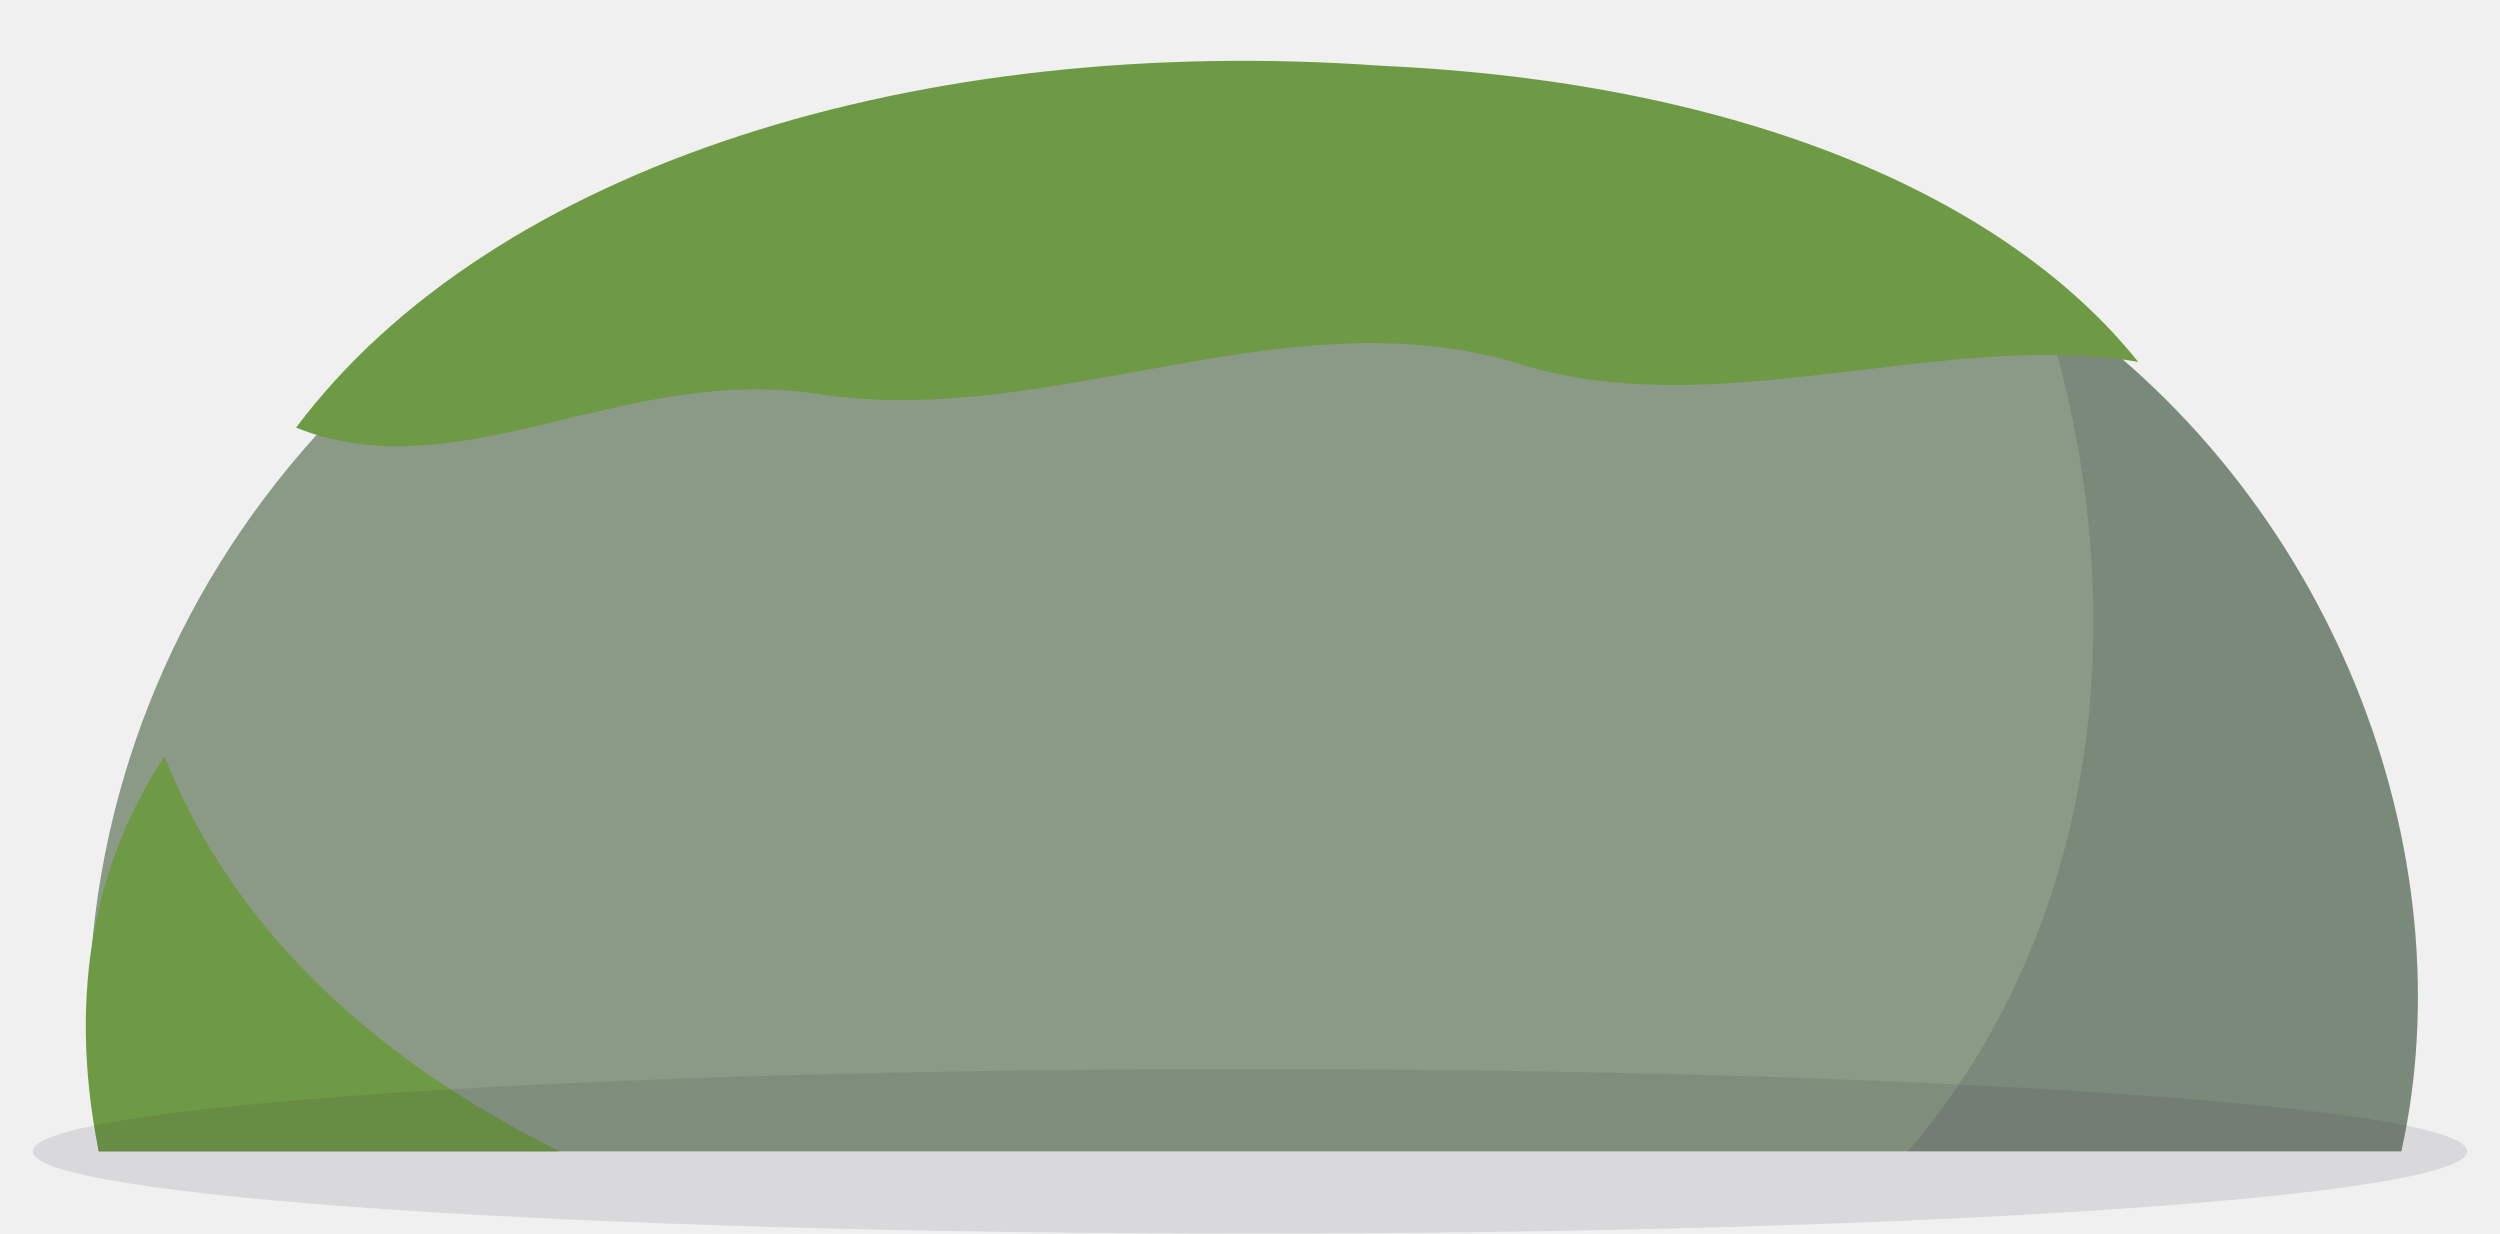
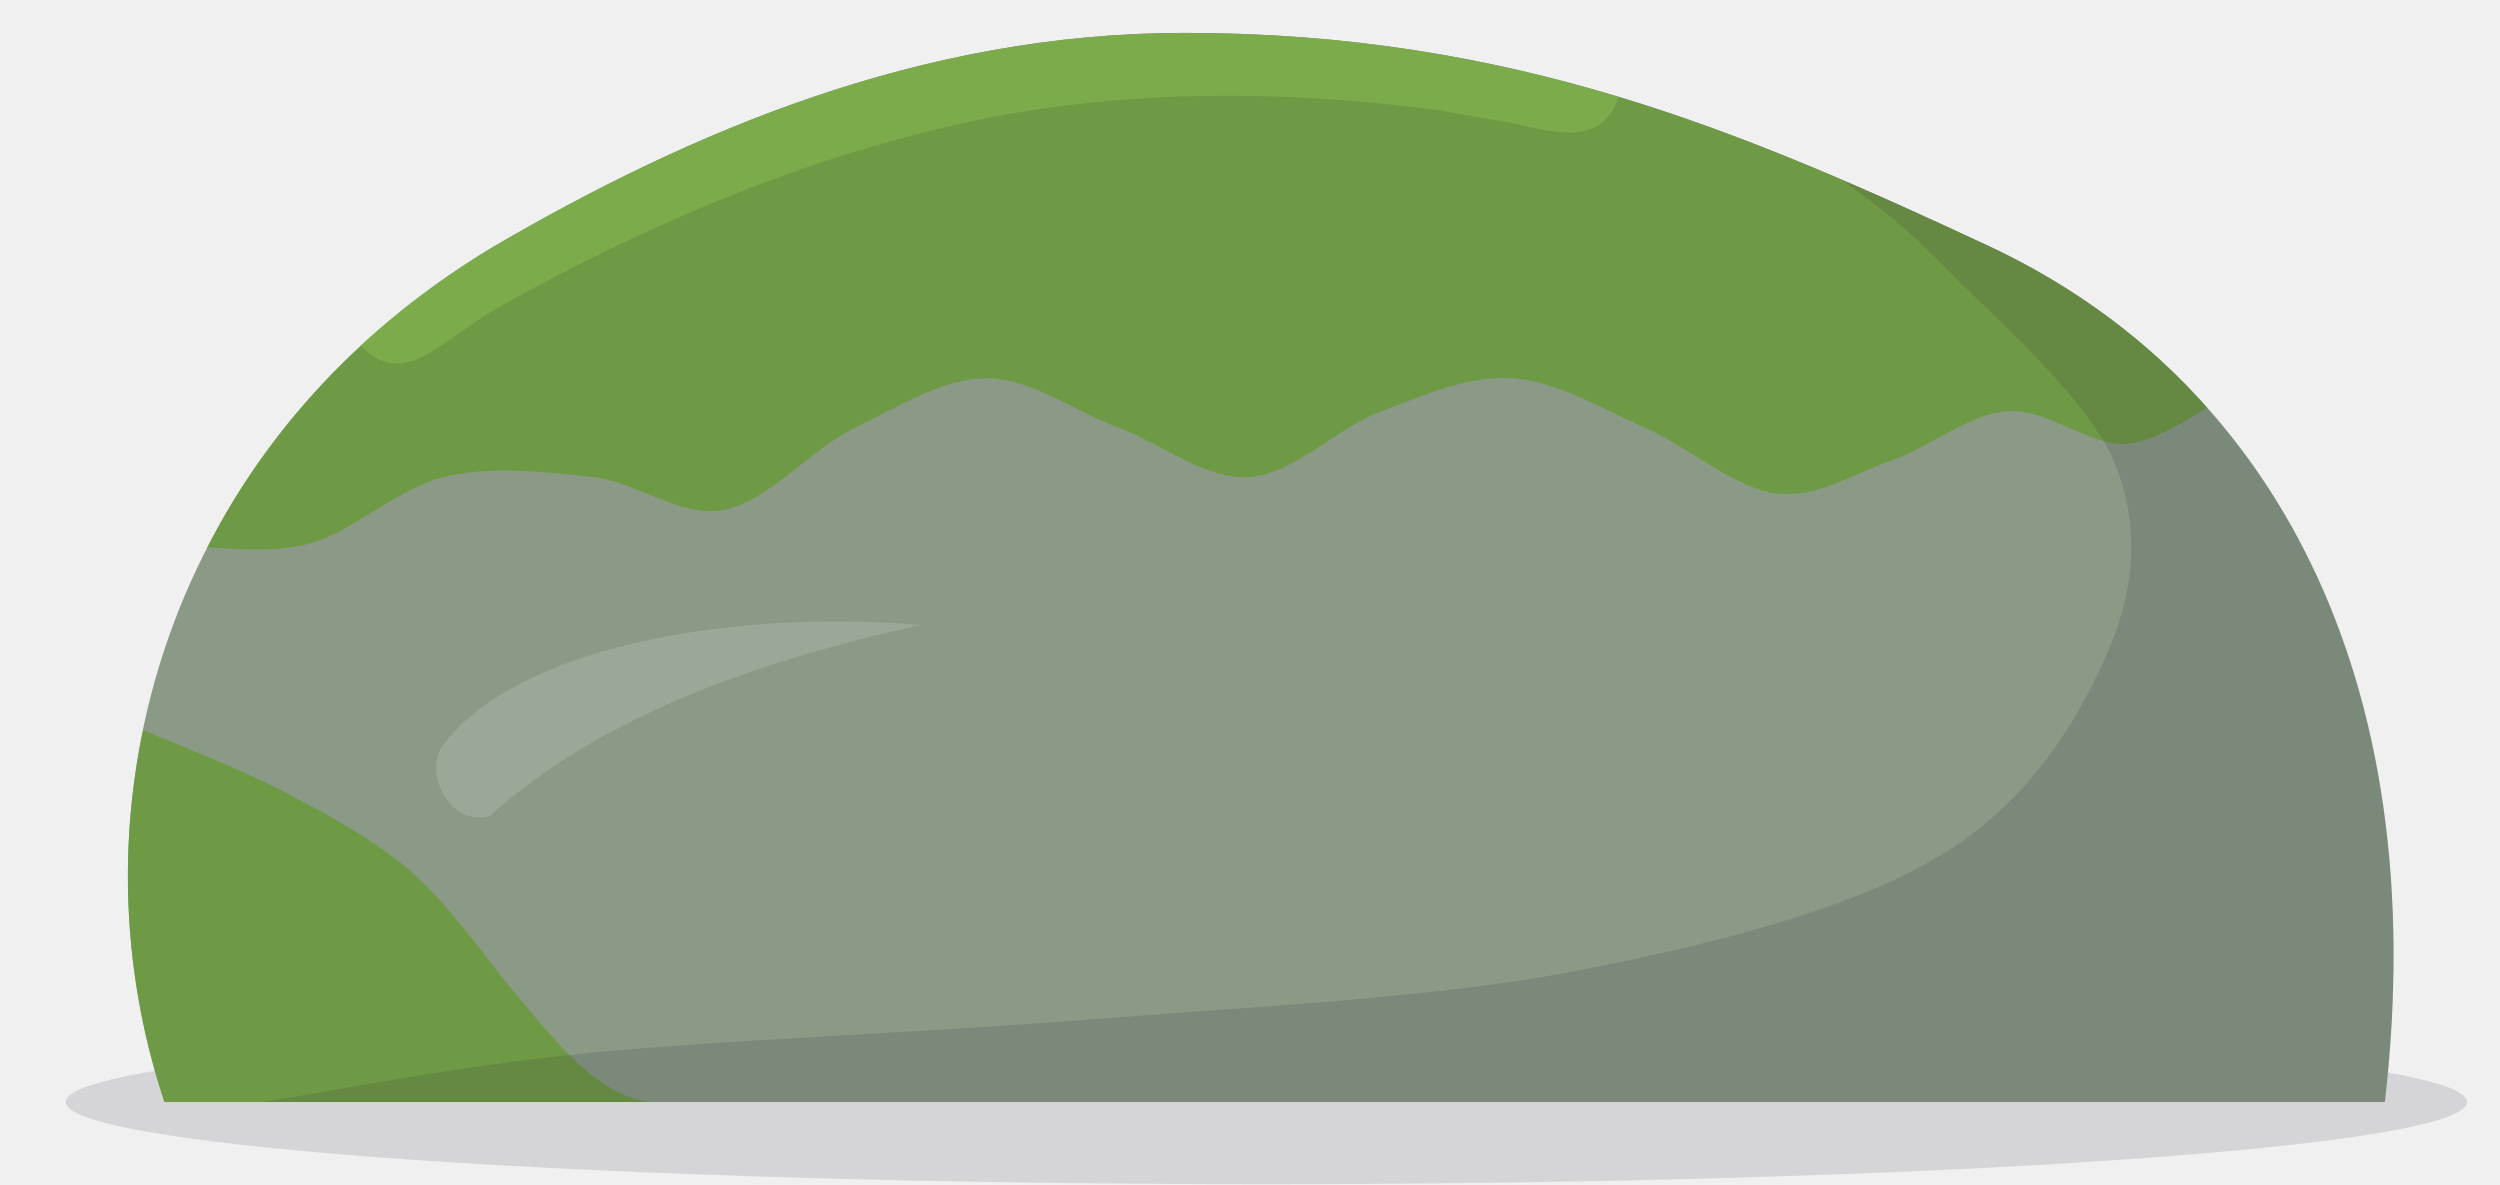
- <svg xmlns="http://www.w3.org/2000/svg" viewBox="0 26 152 75">
-   <path d="M6 96 C 2 70, 18 44, 46 36 C 70 28, 104 30, 124 44 C 142 56, 150 78, 146 96 Z" fill="#8a9a86" />
-   <path d="M146 96 C 150 78, 142 56, 124 44 C 130 62, 128 82, 116 96 Z" fill="#2b2b3a" opacity="0.15" />
-   <path d="M18 52 C 30 36, 56 28, 84 30 C 106 31, 122 38, 130 48 C 118 46, 104 52, 92 48 C 78 44, 64 52, 50 50 C 38 48, 28 56, 18 52 Z" fill="#6f9a45" />
-   <path d="M6 96 C 4 86, 6 78, 10 72 C 14 82, 22 90, 34 96 Z" fill="#6f9a45" />
-   <ellipse cx="76" cy="96" rx="74" ry="5" fill="#2b2b3a" opacity="0.12" />
+ <svg xmlns="http://www.w3.org/2000/svg" viewBox="0 29 152 72">
+   <ellipse cx="77" cy="96" rx="73" ry="5" fill="#2b2b3a" opacity="0.14" />
+   <path d="M 10 96 C 4 78, 10 56, 30 44 C 42 37, 56 31, 72 31 C 92 31, 106 37, 121 44 C 138 52, 148 70, 145 96 Z" fill="#8a9a86" />
+   <path d="M 56 67 C 44 66, 31 68.5, 26.8 74.5 C 25.8 76.4, 27.6 79.3, 29.8 78.6 C 36 73, 45 69.4, 56 67 Z" fill="#ffffff" opacity="0.14" />
+   <path d="M 12.6 62.3 C 16.2 55.2, 22 48.8, 30 44 C 42 37, 56 31, 72 31 C 92 31, 106 37, 121 44 C 126.1 46.4, 130.6 49.7, 134.2 53.8 C 133.4 54.2, 131 56, 129 56 C 127 56, 124.3 53.8, 122 54 C 119.7 54.2, 117.3 56.2, 115 57 C 112.7 57.8, 110.5 59.3, 108 59 C 105.5 58.7, 102.7 56.2, 100 55 C 97.3 53.8, 94.7 52.2, 92 52 C 89.3 51.8, 86.7 53, 84 54 C 81.3 55, 78.7 57.8, 76 58 C 73.3 58.2, 70.7 56, 68 55 C 65.3 54, 62.7 52, 60 52 C 57.3 52, 54.7 53.7, 52 55 C 49.3 56.3, 46.7 59.5, 44 60 C 41.3 60.5, 38.8 58.3, 36 58 C 33.2 57.7, 29.8 57.3, 27 58 C 24.2 58.7, 21.4 61.3, 19 62 C 16.6 62.7, 13.7 62.3, 12.6 62.3 Z" fill="#6f9a45" />
+   <path d="M 21.9 50 C 24.3 47.8, 27 45.8, 30 44 C 42 37, 56 31, 72 31 C 82 31, 90.5 32.5, 98.4 34.9 C 97.4 38, 94.4 37, 92 36.5 C 90.5 36.2, 89 36, 87.5 35.7 C 78.4 34.5, 69 34.4, 59.9 36.2 C 50.1 38.2, 40.8 42, 32.1 46.7 C 30.8 47.4, 29.5 48.1, 28.3 49 C 26.3 50.3, 24.2 52.4, 21.9 50 Z" fill="#9bd25a" opacity="0.3" />
+   <path d="M 10 96 C 7.6 88.8, 7.1 81, 8.7 73.4 C 10.1 74, 14.3 75.6, 17 77 C 19.7 78.4, 22.7 80, 25 82 C 27.3 84, 30 87.8, 31 89 C 33 91.3, 36 95.6, 39.5 96 Z" fill="#6f9a45" />
+   <path d="M 112.1 40 C 115 41.2, 118 42.6, 121 44 C 138 52, 148 70, 145 96 L 16 96 C 19.3 95.5, 27.7 93.8, 36 93 C 44.3 92.2, 56 91.8, 66 91 C 76 90.2, 87.3 89.7, 96 88 C 104.7 86.3, 112.7 84.2, 118 81 C 123.3 77.8, 126.2 73, 128 69 C 129.8 65, 130.2 61, 128.5 57 C 126.8 53, 120.7 47.8, 118 45 C 115.3 42.2, 113.1 40.8, 112.1 40 Z" fill="#2b2b3a" opacity="0.16" />
</svg>
